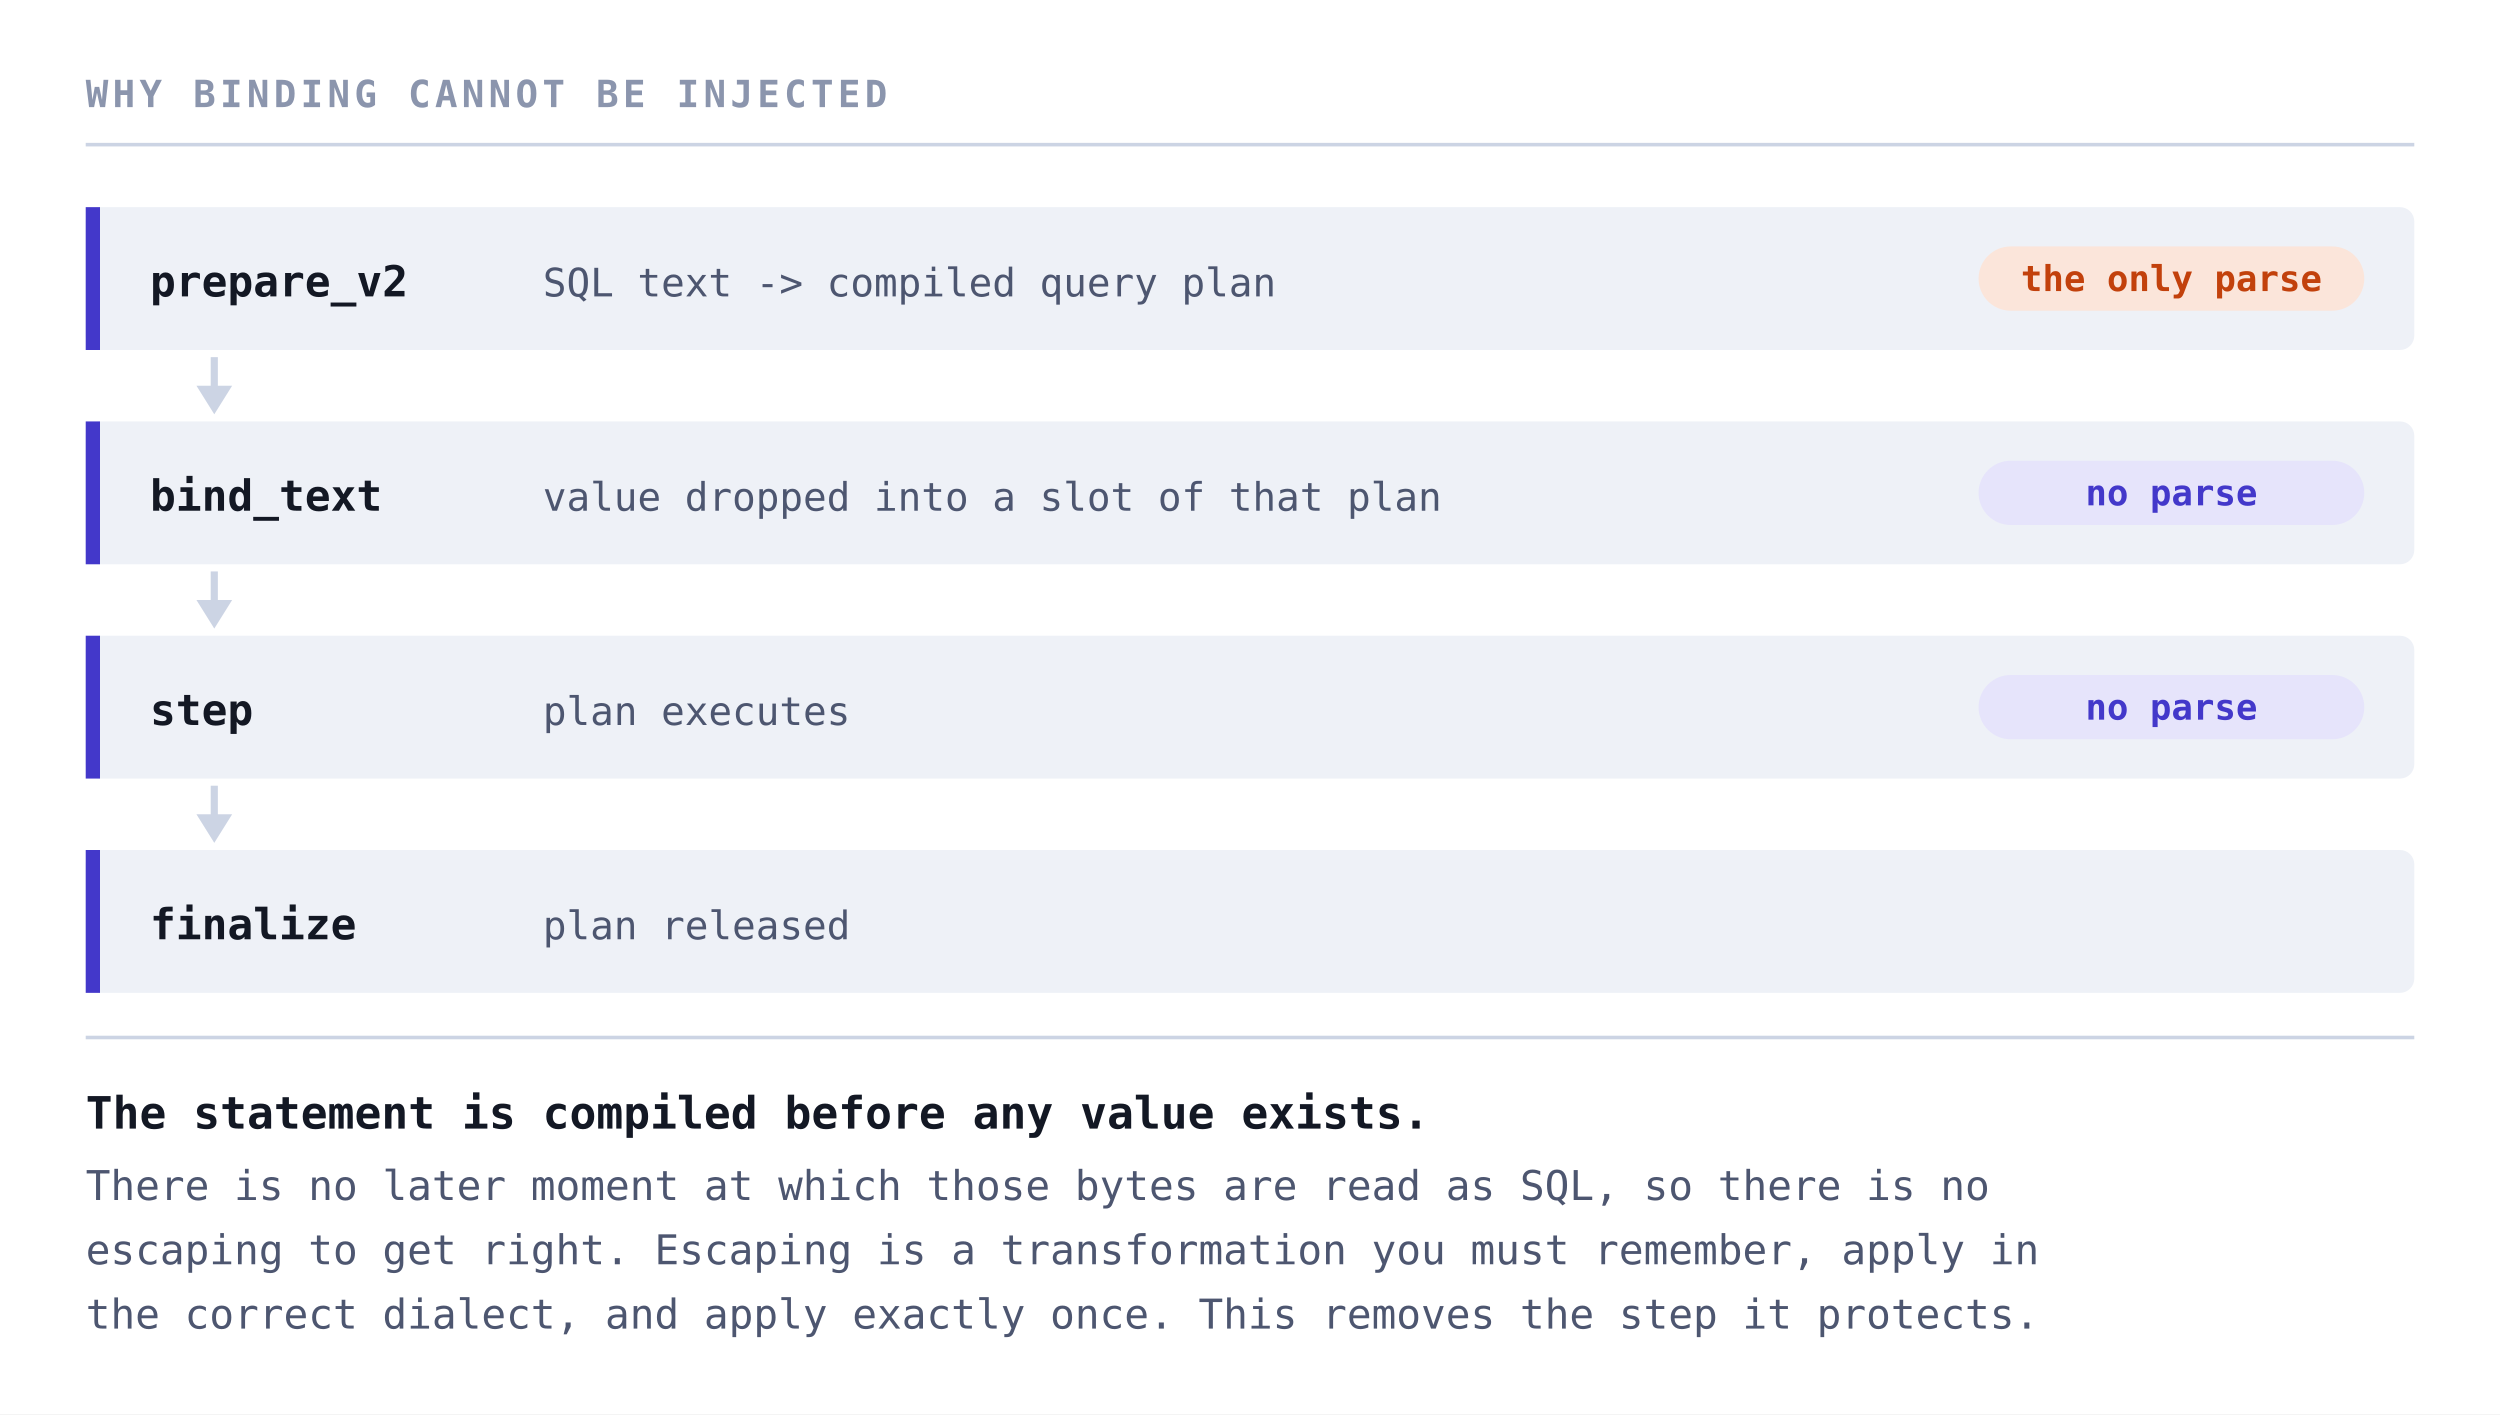
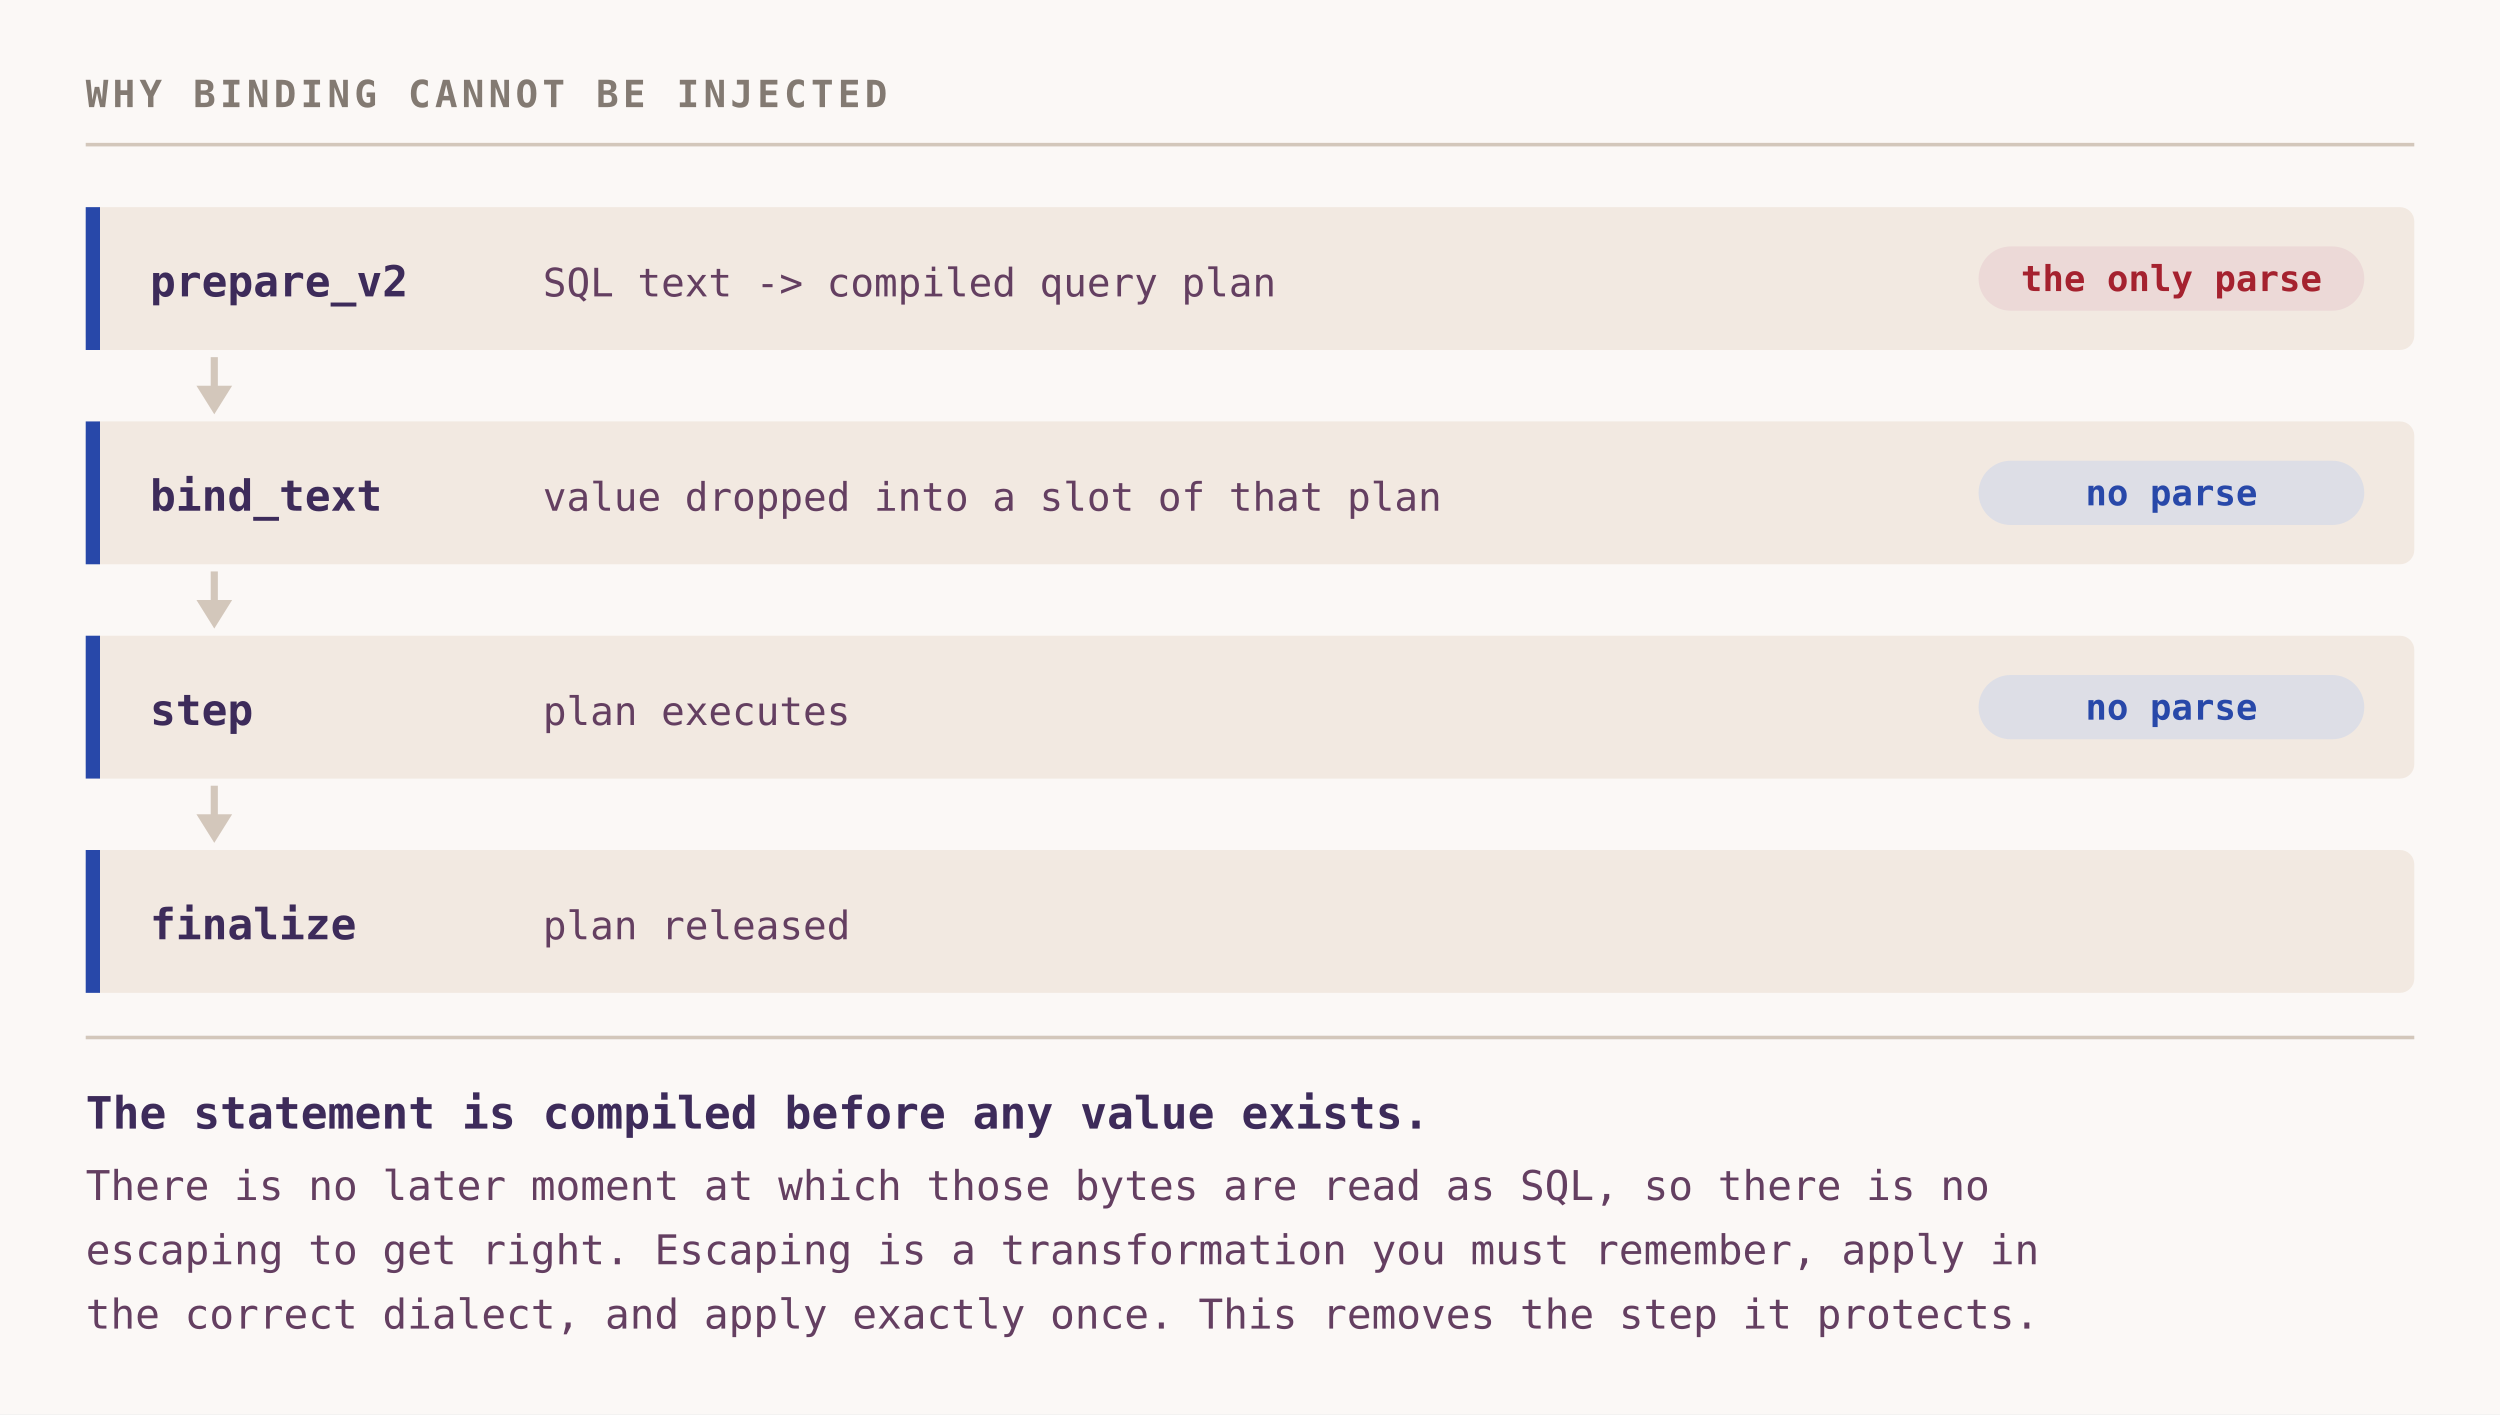
<svg xmlns="http://www.w3.org/2000/svg" viewBox="0 0 700 396" width="700" height="396" role="img">
-   <rect x="0" y="0" width="700" height="396" fill="#ffffff" />
-   <text x="24" y="30" font-family="ui-monospace,SFMono-Regular,Menlo,Consolas,monospace" font-size="10.5" font-weight="700" fill="#8b95ad" text-anchor="start" letter-spacing="1.2">WHY BINDING CANNOT BE INJECTED</text>
-   <rect x="24" y="40" width="652" height="1" rx="0" fill="#ccd4e4" />
-   <rect x="24" y="58" width="652" height="40" rx="4" fill="#eef1f7" />
-   <rect x="24" y="58" width="4" height="40" rx="0" fill="#4338ca" />
-   <text x="42" y="83" font-family="ui-monospace,SFMono-Regular,Menlo,Consolas,monospace" font-size="12" font-weight="700" fill="#131824" text-anchor="start">prepare_v2</text>
-   <text x="152" y="83" font-family="ui-monospace,SFMono-Regular,Menlo,Consolas,monospace" font-size="11" font-weight="400" fill="#4d5670" text-anchor="start">SQL text -&gt; compiled query plan</text>
-   <rect x="554" y="69" width="108" height="18" rx="9" fill="#fbe5da" />
-   <text x="608.0" y="81.5" font-family="ui-monospace,SFMono-Regular,Menlo,Consolas,monospace" font-size="10" font-weight="600" fill="#c2410c" text-anchor="middle">the only parse</text>
-   <rect x="59.0" y="100" width="2" height="9" rx="0" fill="#ccd4e4" />
-   <path d="M55 108 L60 116 L65 108 z" fill="#ccd4e4" />
-   <rect x="24" y="118" width="652" height="40" rx="4" fill="#eef1f7" />
-   <rect x="24" y="118" width="4" height="40" rx="0" fill="#4338ca" />
-   <text x="42" y="143" font-family="ui-monospace,SFMono-Regular,Menlo,Consolas,monospace" font-size="12" font-weight="700" fill="#131824" text-anchor="start">bind_text</text>
-   <text x="152" y="143" font-family="ui-monospace,SFMono-Regular,Menlo,Consolas,monospace" font-size="11" font-weight="400" fill="#4d5670" text-anchor="start">value dropped into a slot of that plan</text>
-   <rect x="554" y="129" width="108" height="18" rx="9" fill="#e6e4fb" />
-   <text x="608.0" y="141.5" font-family="ui-monospace,SFMono-Regular,Menlo,Consolas,monospace" font-size="10" font-weight="600" fill="#4338ca" text-anchor="middle">no parse</text>
-   <rect x="59.0" y="160" width="2" height="9" rx="0" fill="#ccd4e4" />
-   <path d="M55 168 L60 176 L65 168 z" fill="#ccd4e4" />
-   <rect x="24" y="178" width="652" height="40" rx="4" fill="#eef1f7" />
-   <rect x="24" y="178" width="4" height="40" rx="0" fill="#4338ca" />
-   <text x="42" y="203" font-family="ui-monospace,SFMono-Regular,Menlo,Consolas,monospace" font-size="12" font-weight="700" fill="#131824" text-anchor="start">step</text>
-   <text x="152" y="203" font-family="ui-monospace,SFMono-Regular,Menlo,Consolas,monospace" font-size="11" font-weight="400" fill="#4d5670" text-anchor="start">plan executes</text>
-   <rect x="554" y="189" width="108" height="18" rx="9" fill="#e6e4fb" />
-   <text x="608.0" y="201.5" font-family="ui-monospace,SFMono-Regular,Menlo,Consolas,monospace" font-size="10" font-weight="600" fill="#4338ca" text-anchor="middle">no parse</text>
-   <rect x="59.0" y="220" width="2" height="9" rx="0" fill="#ccd4e4" />
-   <path d="M55 228 L60 236 L65 228 z" fill="#ccd4e4" />
-   <rect x="24" y="238" width="652" height="40" rx="4" fill="#eef1f7" />
-   <rect x="24" y="238" width="4" height="40" rx="0" fill="#4338ca" />
-   <text x="42" y="263" font-family="ui-monospace,SFMono-Regular,Menlo,Consolas,monospace" font-size="12" font-weight="700" fill="#131824" text-anchor="start">finalize</text>
-   <text x="152" y="263" font-family="ui-monospace,SFMono-Regular,Menlo,Consolas,monospace" font-size="11" font-weight="400" fill="#4d5670" text-anchor="start">plan released</text>
-   <rect x="24" y="290" width="652" height="1" rx="0" fill="#ccd4e4" />
-   <text x="24" y="316" font-family="ui-monospace,SFMono-Regular,Menlo,Consolas,monospace" font-size="12.5" font-weight="700" fill="#131824" text-anchor="start">The statement is compiled before any value exists.</text>
-   <text x="24" y="336" font-family="ui-monospace,SFMono-Regular,Menlo,Consolas,monospace" font-size="11.5" font-weight="400" fill="#4d5670" text-anchor="start">There is no later moment at which those bytes are read as SQL, so there is no</text>
-   <text x="24" y="354" font-family="ui-monospace,SFMono-Regular,Menlo,Consolas,monospace" font-size="11.5" font-weight="400" fill="#4d5670" text-anchor="start">escaping to get right. Escaping is a transformation you must remember, apply in</text>
-   <text x="24" y="372" font-family="ui-monospace,SFMono-Regular,Menlo,Consolas,monospace" font-size="11.5" font-weight="400" fill="#4d5670" text-anchor="start">the correct dialect, and apply exactly once. This removes the step it protects.</text>
+   <rect x="0" y="0" width="700" height="396" fill="#fbf8f6" />
+   <text x="24" y="30" font-family="ui-monospace,SFMono-Regular,Menlo,Consolas,monospace" font-size="10.5" font-weight="700" fill="#837a72" text-anchor="start" letter-spacing="1.2">WHY BINDING CANNOT BE INJECTED</text>
+   <rect x="24" y="40" width="652" height="1" rx="0" fill="#d3c7bb" />
+   <rect x="24" y="58" width="652" height="40" rx="4" fill="#f2e9e1" />
+   <rect x="24" y="58" width="4" height="40" rx="0" fill="#2848a9" />
+   <text x="42" y="83" font-family="ui-monospace,SFMono-Regular,Menlo,Consolas,monospace" font-size="12" font-weight="700" fill="#3d2b5a" text-anchor="start">prepare_v2</text>
+   <text x="152" y="83" font-family="ui-monospace,SFMono-Regular,Menlo,Consolas,monospace" font-size="11" font-weight="400" fill="#643f61" text-anchor="start">SQL text -&gt; compiled query plan</text>
+   <rect x="554" y="69" width="108" height="18" rx="9" fill="#ecd9d7" />
+   <text x="608.0" y="81.5" font-family="ui-monospace,SFMono-Regular,Menlo,Consolas,monospace" font-size="10" font-weight="600" fill="#a5222f" text-anchor="middle">the only parse</text>
+   <rect x="59.0" y="100" width="2" height="9" rx="0" fill="#d3c7bb" />
+   <path d="M55 108 L60 116 L65 108 z" fill="#d3c7bb" />
+   <rect x="24" y="118" width="652" height="40" rx="4" fill="#f2e9e1" />
+   <rect x="24" y="118" width="4" height="40" rx="0" fill="#2848a9" />
+   <text x="42" y="143" font-family="ui-monospace,SFMono-Regular,Menlo,Consolas,monospace" font-size="12" font-weight="700" fill="#3d2b5a" text-anchor="start">bind_text</text>
+   <text x="152" y="143" font-family="ui-monospace,SFMono-Regular,Menlo,Consolas,monospace" font-size="11" font-weight="400" fill="#643f61" text-anchor="start">value dropped into a slot of that plan</text>
+   <rect x="554" y="129" width="108" height="18" rx="9" fill="#dddee6" />
+   <text x="608.0" y="141.5" font-family="ui-monospace,SFMono-Regular,Menlo,Consolas,monospace" font-size="10" font-weight="600" fill="#2848a9" text-anchor="middle">no parse</text>
+   <rect x="59.0" y="160" width="2" height="9" rx="0" fill="#d3c7bb" />
+   <path d="M55 168 L60 176 L65 168 z" fill="#d3c7bb" />
+   <rect x="24" y="178" width="652" height="40" rx="4" fill="#f2e9e1" />
+   <rect x="24" y="178" width="4" height="40" rx="0" fill="#2848a9" />
+   <text x="42" y="203" font-family="ui-monospace,SFMono-Regular,Menlo,Consolas,monospace" font-size="12" font-weight="700" fill="#3d2b5a" text-anchor="start">step</text>
+   <text x="152" y="203" font-family="ui-monospace,SFMono-Regular,Menlo,Consolas,monospace" font-size="11" font-weight="400" fill="#643f61" text-anchor="start">plan executes</text>
+   <rect x="554" y="189" width="108" height="18" rx="9" fill="#dddee6" />
+   <text x="608.0" y="201.5" font-family="ui-monospace,SFMono-Regular,Menlo,Consolas,monospace" font-size="10" font-weight="600" fill="#2848a9" text-anchor="middle">no parse</text>
+   <rect x="59.0" y="220" width="2" height="9" rx="0" fill="#d3c7bb" />
+   <path d="M55 228 L60 236 L65 228 z" fill="#d3c7bb" />
+   <rect x="24" y="238" width="652" height="40" rx="4" fill="#f2e9e1" />
+   <rect x="24" y="238" width="4" height="40" rx="0" fill="#2848a9" />
+   <text x="42" y="263" font-family="ui-monospace,SFMono-Regular,Menlo,Consolas,monospace" font-size="12" font-weight="700" fill="#3d2b5a" text-anchor="start">finalize</text>
+   <text x="152" y="263" font-family="ui-monospace,SFMono-Regular,Menlo,Consolas,monospace" font-size="11" font-weight="400" fill="#643f61" text-anchor="start">plan released</text>
+   <rect x="24" y="290" width="652" height="1" rx="0" fill="#d3c7bb" />
+   <text x="24" y="316" font-family="ui-monospace,SFMono-Regular,Menlo,Consolas,monospace" font-size="12.5" font-weight="700" fill="#3d2b5a" text-anchor="start">The statement is compiled before any value exists.</text>
+   <text x="24" y="336" font-family="ui-monospace,SFMono-Regular,Menlo,Consolas,monospace" font-size="11.5" font-weight="400" fill="#643f61" text-anchor="start">There is no later moment at which those bytes are read as SQL, so there is no</text>
+   <text x="24" y="354" font-family="ui-monospace,SFMono-Regular,Menlo,Consolas,monospace" font-size="11.5" font-weight="400" fill="#643f61" text-anchor="start">escaping to get right. Escaping is a transformation you must remember, apply in</text>
+   <text x="24" y="372" font-family="ui-monospace,SFMono-Regular,Menlo,Consolas,monospace" font-size="11.5" font-weight="400" fill="#643f61" text-anchor="start">the correct dialect, and apply exactly once. This removes the step it protects.</text>
</svg>
